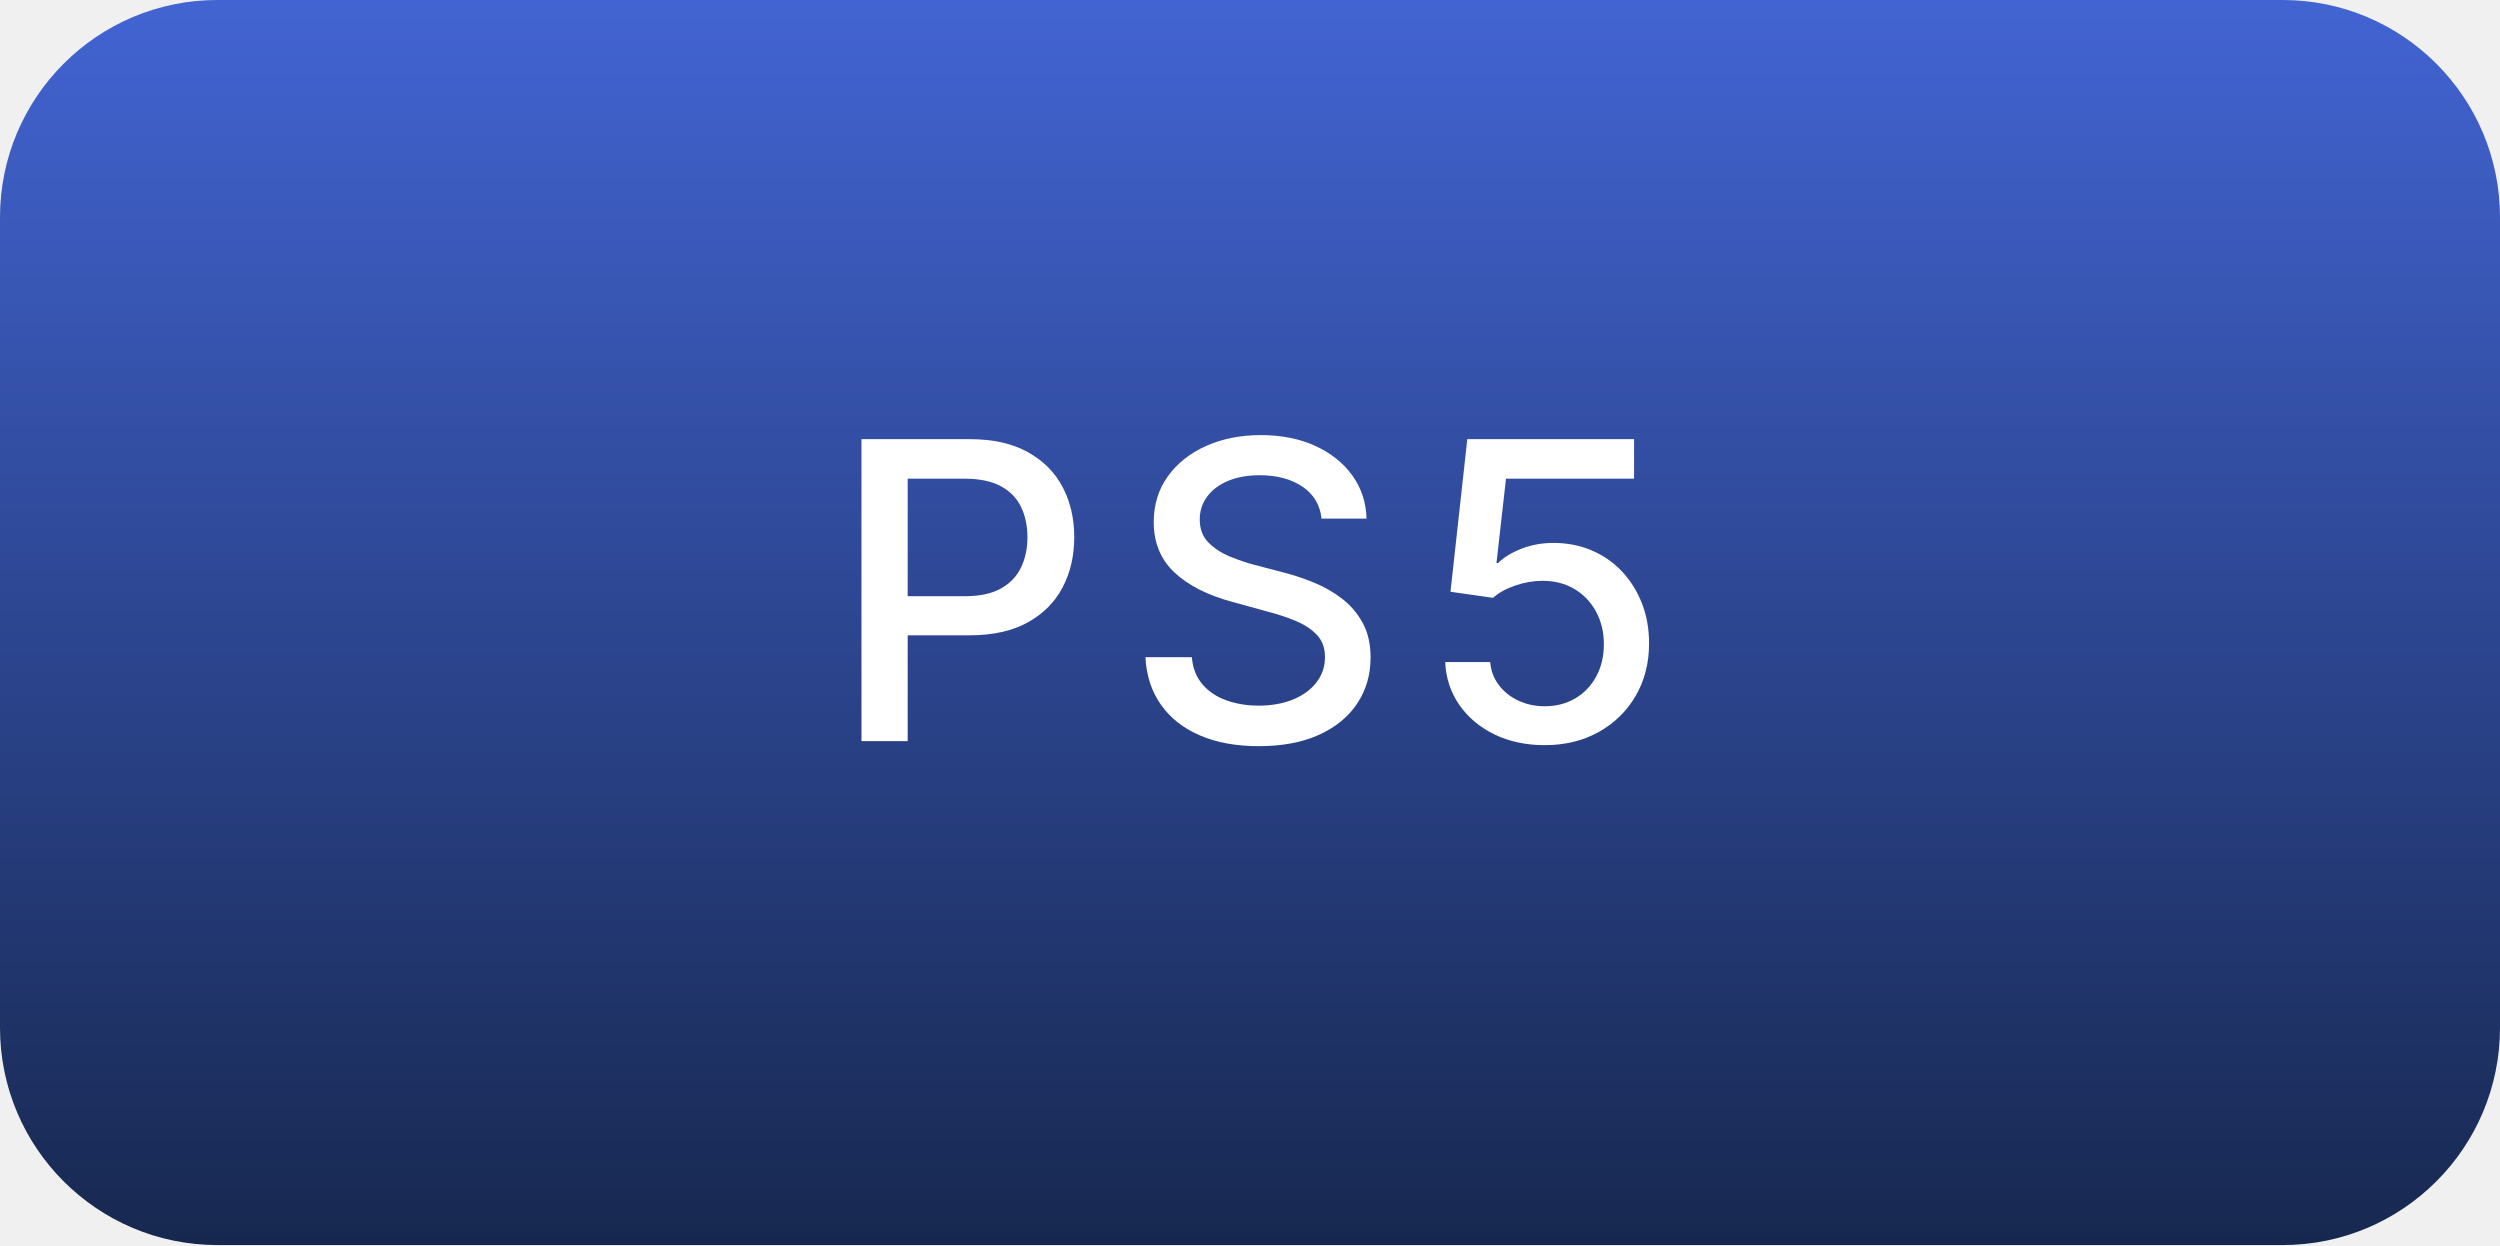
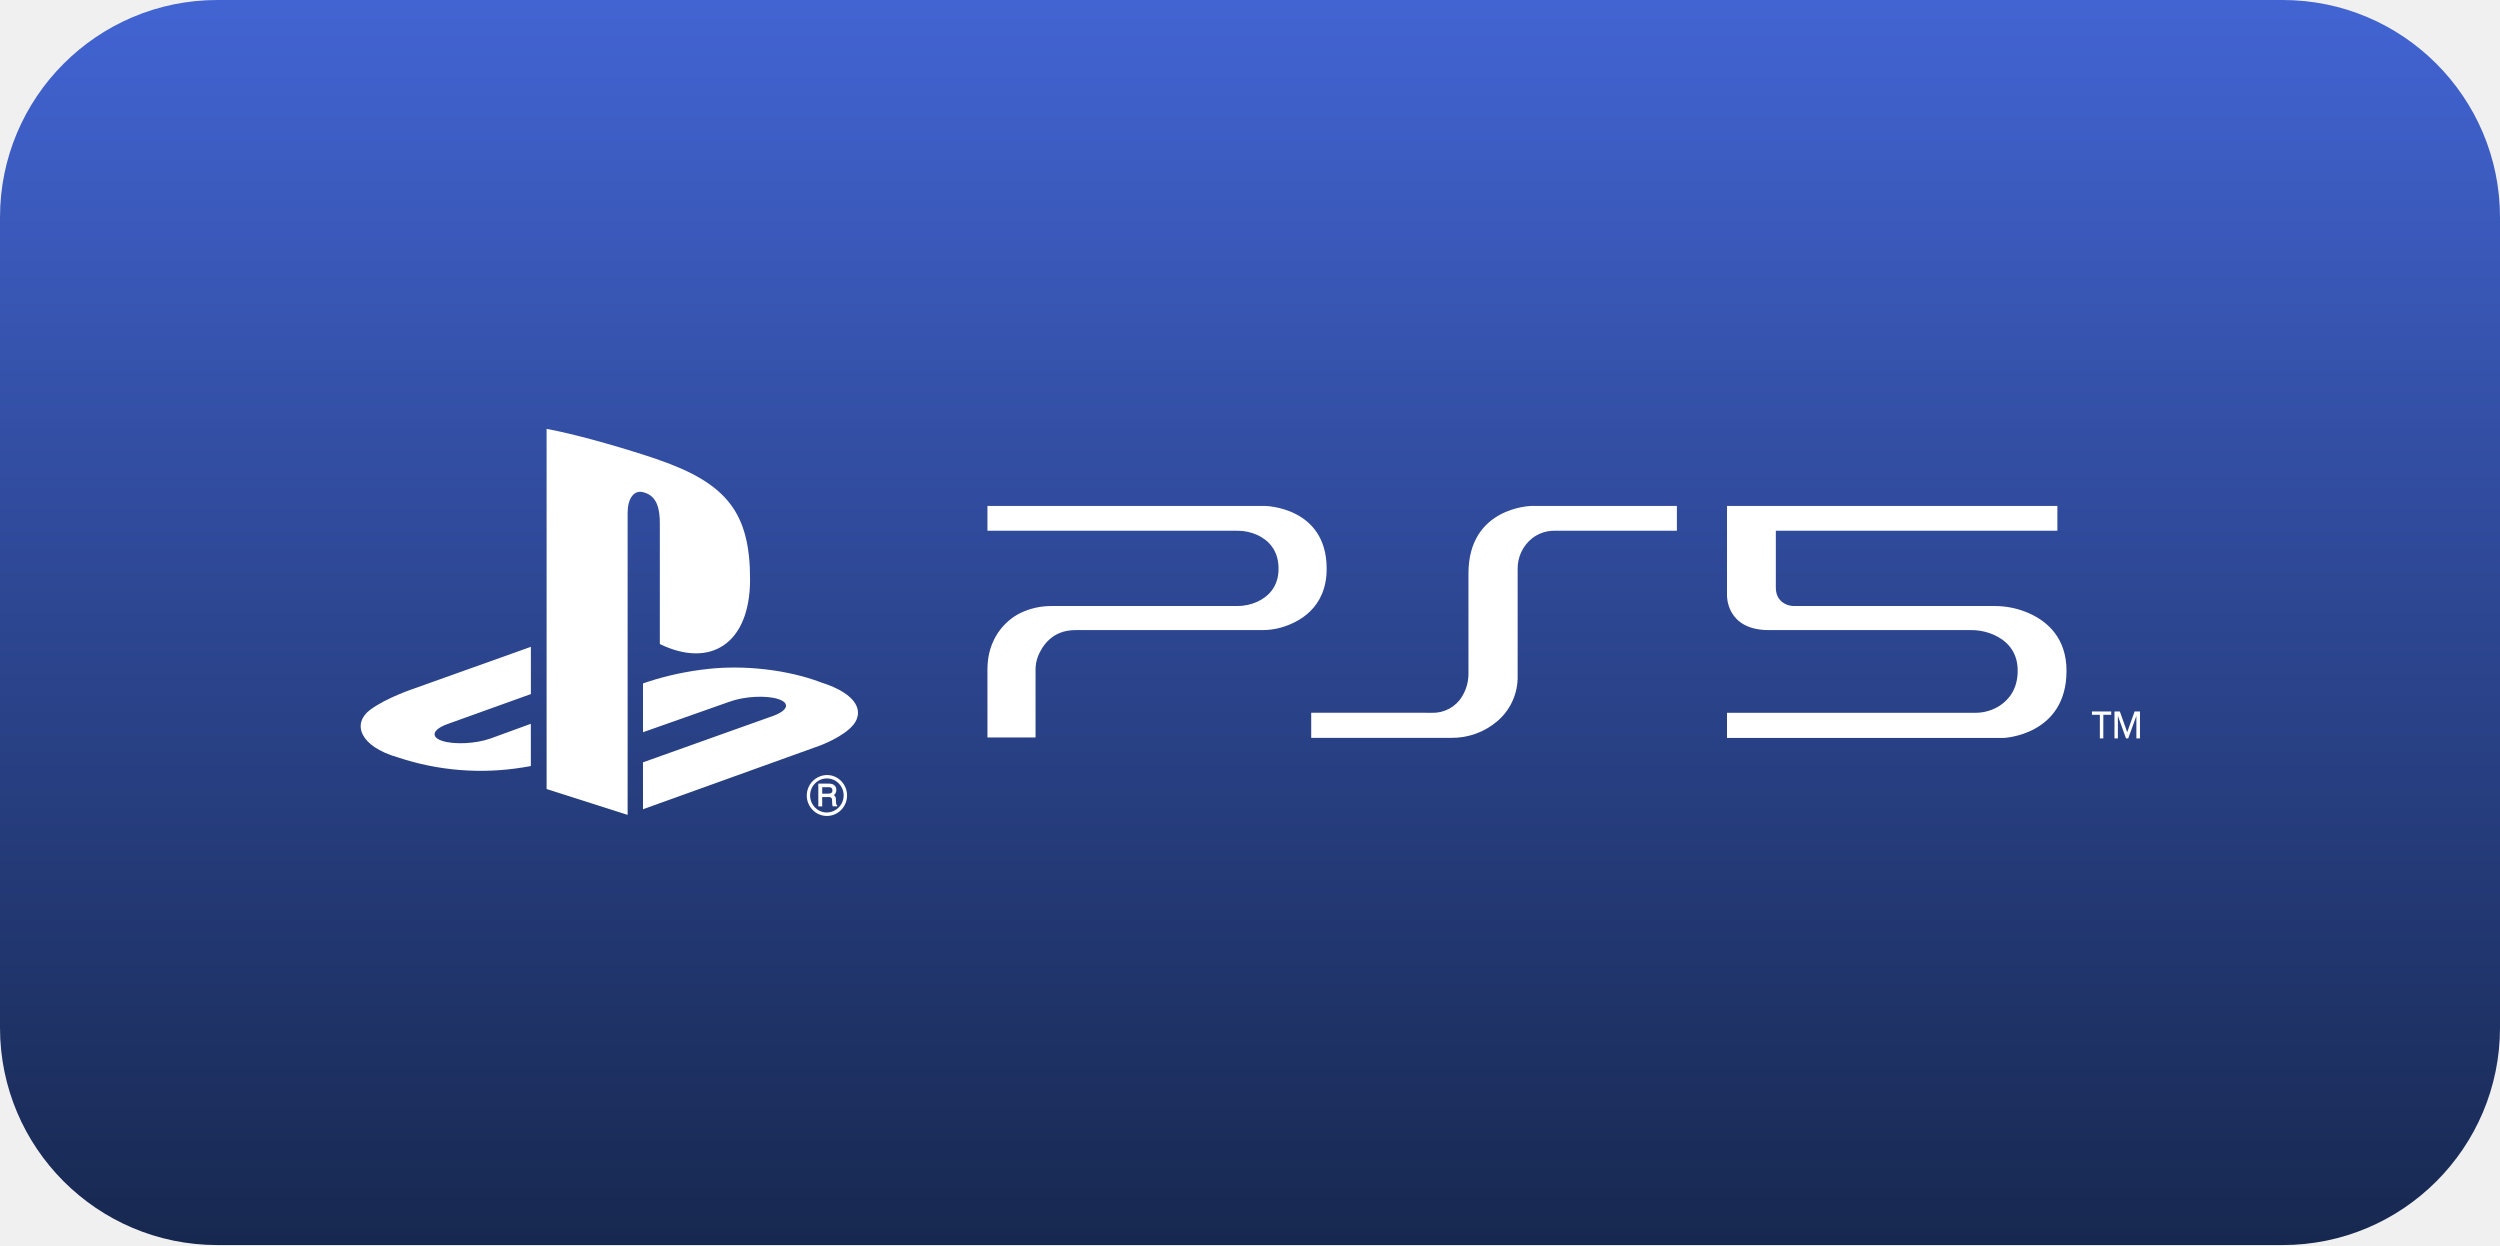
<svg xmlns="http://www.w3.org/2000/svg" width="253" height="126" viewBox="0 0 253 126">
  <defs>
    <linearGradient id="b" x2="0" y2="1">
      <stop stop-color="#4264d2" />
      <stop offset="1" stop-color="#172850" />
    </linearGradient>
  </defs>
  <rect width="253" height="126" rx="22" fill="url(#b)" />
-   <g fill="#fff">
-     <path d="M165 0V1490H699Q871 1490 986.0 1426.0Q1101 1362 1158.0 1253.0Q1215 1144 1215 1006Q1215 868 1157.5 758.5Q1100 649 985.0 585.5Q870 522 697 522H332V715H675Q785 715 853.0 753.0Q921 791 952.5 857.0Q984 923 984 1006Q984 1090 952.5 1155.5Q921 1221 852.5 1258.0Q784 1295 673 1295H393V0Z" transform="translate(83.797 75.000) scale(0.020508 -0.020508)" />
-     <path d="M665 -25Q498 -25 375.0 28.0Q252 81 182.5 179.5Q113 278 106 414H335Q342 333 387.5 280.0Q433 227 506.0 201.0Q579 175 664 175Q759 175 832.5 204.5Q906 234 949.0 288.5Q992 343 992 415Q992 480 954.5 521.5Q917 563 853.5 590.5Q790 618 709 639L535 687Q352 736 249.5 832.0Q147 928 147 1081Q147 1210 216.5 1306.5Q286 1403 405.5 1456.5Q525 1510 675 1510Q828 1510 944.5 1456.5Q1061 1403 1127.5 1310.0Q1194 1217 1197 1098H975Q964 1200 880.5 1256.0Q797 1312 670 1312Q580 1312 513.5 1284.0Q447 1256 410.5 1206.5Q374 1157 374 1094Q374 1023 417.5 979.5Q461 936 523.5 910.5Q586 885 643 870L788 832Q859 814 934.5 783.5Q1010 753 1074.0 704.5Q1138 656 1177.5 584.5Q1217 513 1217 412Q1217 286 1152.0 187.0Q1087 88 963.5 31.5Q840 -25 665 -25Z" transform="translate(113.744 75.000) scale(0.020508 -0.020508)" />
-     <path d="M607 -20Q468 -20 359.0 33.0Q250 86 185.5 179.0Q121 272 116 390H338Q343 327 380.0 277.5Q417 228 476.5 200.0Q536 172 607 172Q692 172 758.0 211.0Q824 250 861.5 319.5Q899 389 899 478Q899 568 860.0 639.5Q821 711 753.0 751.0Q685 791 597 791Q529 791 461.0 767.5Q393 744 352 707L142 737L225 1490H1048V1295H416L369 879H377Q421 922 494.0 950.0Q567 978 650 978Q752 978 838.0 941.5Q924 905 987.5 838.0Q1051 771 1086.5 680.5Q1122 590 1122 482Q1122 337 1056.0 223.5Q990 110 873.5 45.0Q757 -20 607 -20Z" transform="translate(143.876 75.000) scale(0.020508 -0.020508)" />
+   <g transform="translate(36.5 43.4) scale(0.1817)" fill="#ffffff">
+     <path class="cls-1" style="fill-rule:evenodd" d="M20.79,183C-1,176.77-4.7,163.91,5.26,156.5c9.21-6.87,24.87-12,24.87-12L94.8,121.4v26.32L48.26,164.45c-8.23,3-9.49,7.16-2.8,9.35s18.78,1.57,27-1.39l22.32-8.14v23.55c-1.41.26-3,.51-4.45.75A145.79,145.79,0,0,1,20.79,183Zm136.44,2.74,72.57-25.9c8.24-3,9.5-7.14,2.81-9.33s-18.78-1.57-27,1.4l-48.36,17.06V141.78l2.8-.95a165.71,165.71,0,0,1,33.61-7.13c19.65-2.17,43.71.3,62.59,7.46,21.29,6.74,23.69,16.67,18.28,23.51s-18.67,11.71-18.67,11.71l-98.61,35.49Zm8.49-168.57c38.21,13.19,51.16,29.61,51.16,66.61,0,36.05-22.14,49.72-50.26,36.07V52.62c0-7.88-1.44-15.14-8.8-17.2-5.64-1.82-9.14,3.45-9.14,11.33V215l-45.12-14.4V0c19.19,3.58,47.14,12,62.16,17.13Zm97,184.15a1.64,1.64,0,0,1-.54,1.43,2.84,2.84,0,0,1-1.65.42h-3.47v-3.59h3.68a2.79,2.79,0,0,1,1.2.22,1.53,1.53,0,0,1,.78,1.52Zm2.49,8.18a.79.79,0,0,1-.37-.56,4.21,4.21,0,0,1-.1-1l-.07-1.63a2.93,2.93,0,0,0-.44-1.69,2.73,2.73,0,0,0-.75-.62,3.37,3.37,0,0,0,.95-.93,3.6,3.6,0,0,0,.49-1.94,3.16,3.16,0,0,0-1.85-3.12,5.71,5.71,0,0,0-2.37-.43h-5.81v12.7h2.17v-5.21h3.42a3.3,3.3,0,0,1,1.33.2,1.42,1.42,0,0,1,.71,1.35l.1,2a6.68,6.68,0,0,0,.09,1,1.8,1.8,0,0,0,.16.48l.08.15h2.42v-.74Zm-14.89-5.3a9.51,9.51,0,0,1,2.74-6.71,9.23,9.23,0,0,1,13.22,0,9.52,9.52,0,0,1-6.61,16.19,9.23,9.23,0,0,1-6.61-2.78,9.51,9.51,0,0,1-2.74-6.7Zm9.35,11.4a11.05,11.05,0,0,0,7.94-3.35,11.52,11.52,0,0,0,0-16.12,11.08,11.08,0,0,0-7.94-3.34,11.44,11.44,0,0,0-7.94,19.46,11.05,11.05,0,0,0,7.94,3.35Z" />
+     <path d="M970.58,172.41h-1.92V159.26h-4.4v-1.84H975v1.84h-4.4Zm13.31-3.48h0L988,157.42h3v15H989V159.88h0l-4.55,12.53h-1.22l-4.53-12.53h0v12.53H976.8v-15h3ZM945,42.94H761V92.82s-.56,19.26,23.26,19.26H896.73a31.57,31.57,0,0,1,12.83,2.61c6.28,2.8,13.34,8.5,13.34,20,0,10.32-5,16.18-9.95,19.46a25,25,0,0,1-13.76,4H761v14H915.09s35-1.42,35-37.39c0-18.29-10.68-27.35-20.29-31.79A47,47,0,0,0,910,98.68H798.53a11.24,11.24,0,0,1-5.34-1.27c-2.38-1.29-5-3.85-5-8.89V56.75H945ZM529.41,158.1v14h78.1a38.71,38.71,0,0,0,25.5-9.23,32.27,32.27,0,0,0,11.38-25.36V78a21.5,21.5,0,0,1,8-17A20,20,0,0,1,665,56.75h68.09V42.94H652s-35,.56-35,37.58v55.57A24.12,24.12,0,0,1,613.46,149a18.78,18.78,0,0,1-16.7,9.13ZM349.09,42.94V56.75h139.2a26.28,26.28,0,0,1,11.22,2.41c5.52,2.59,11.72,7.92,11.72,18.73,0,10.5-6.2,15.75-11.72,18.35a26.78,26.78,0,0,1-11.4,2.44H384.87a39.28,39.28,0,0,0-17.64,4c-8.59,4.31-18.14,14.46-18.14,31.2v38h26.79V134.05a19.66,19.66,0,0,1,1.31-7.2c2.21-5.67,7.8-14.77,20.87-14.77h104.1a37.78,37.78,0,0,0,10.36-1.39c9.56-2.72,25.5-10.58,25.5-32.8,0-34.53-34.37-34.95-34.37-34.95Z" />
  </g>
</svg>
